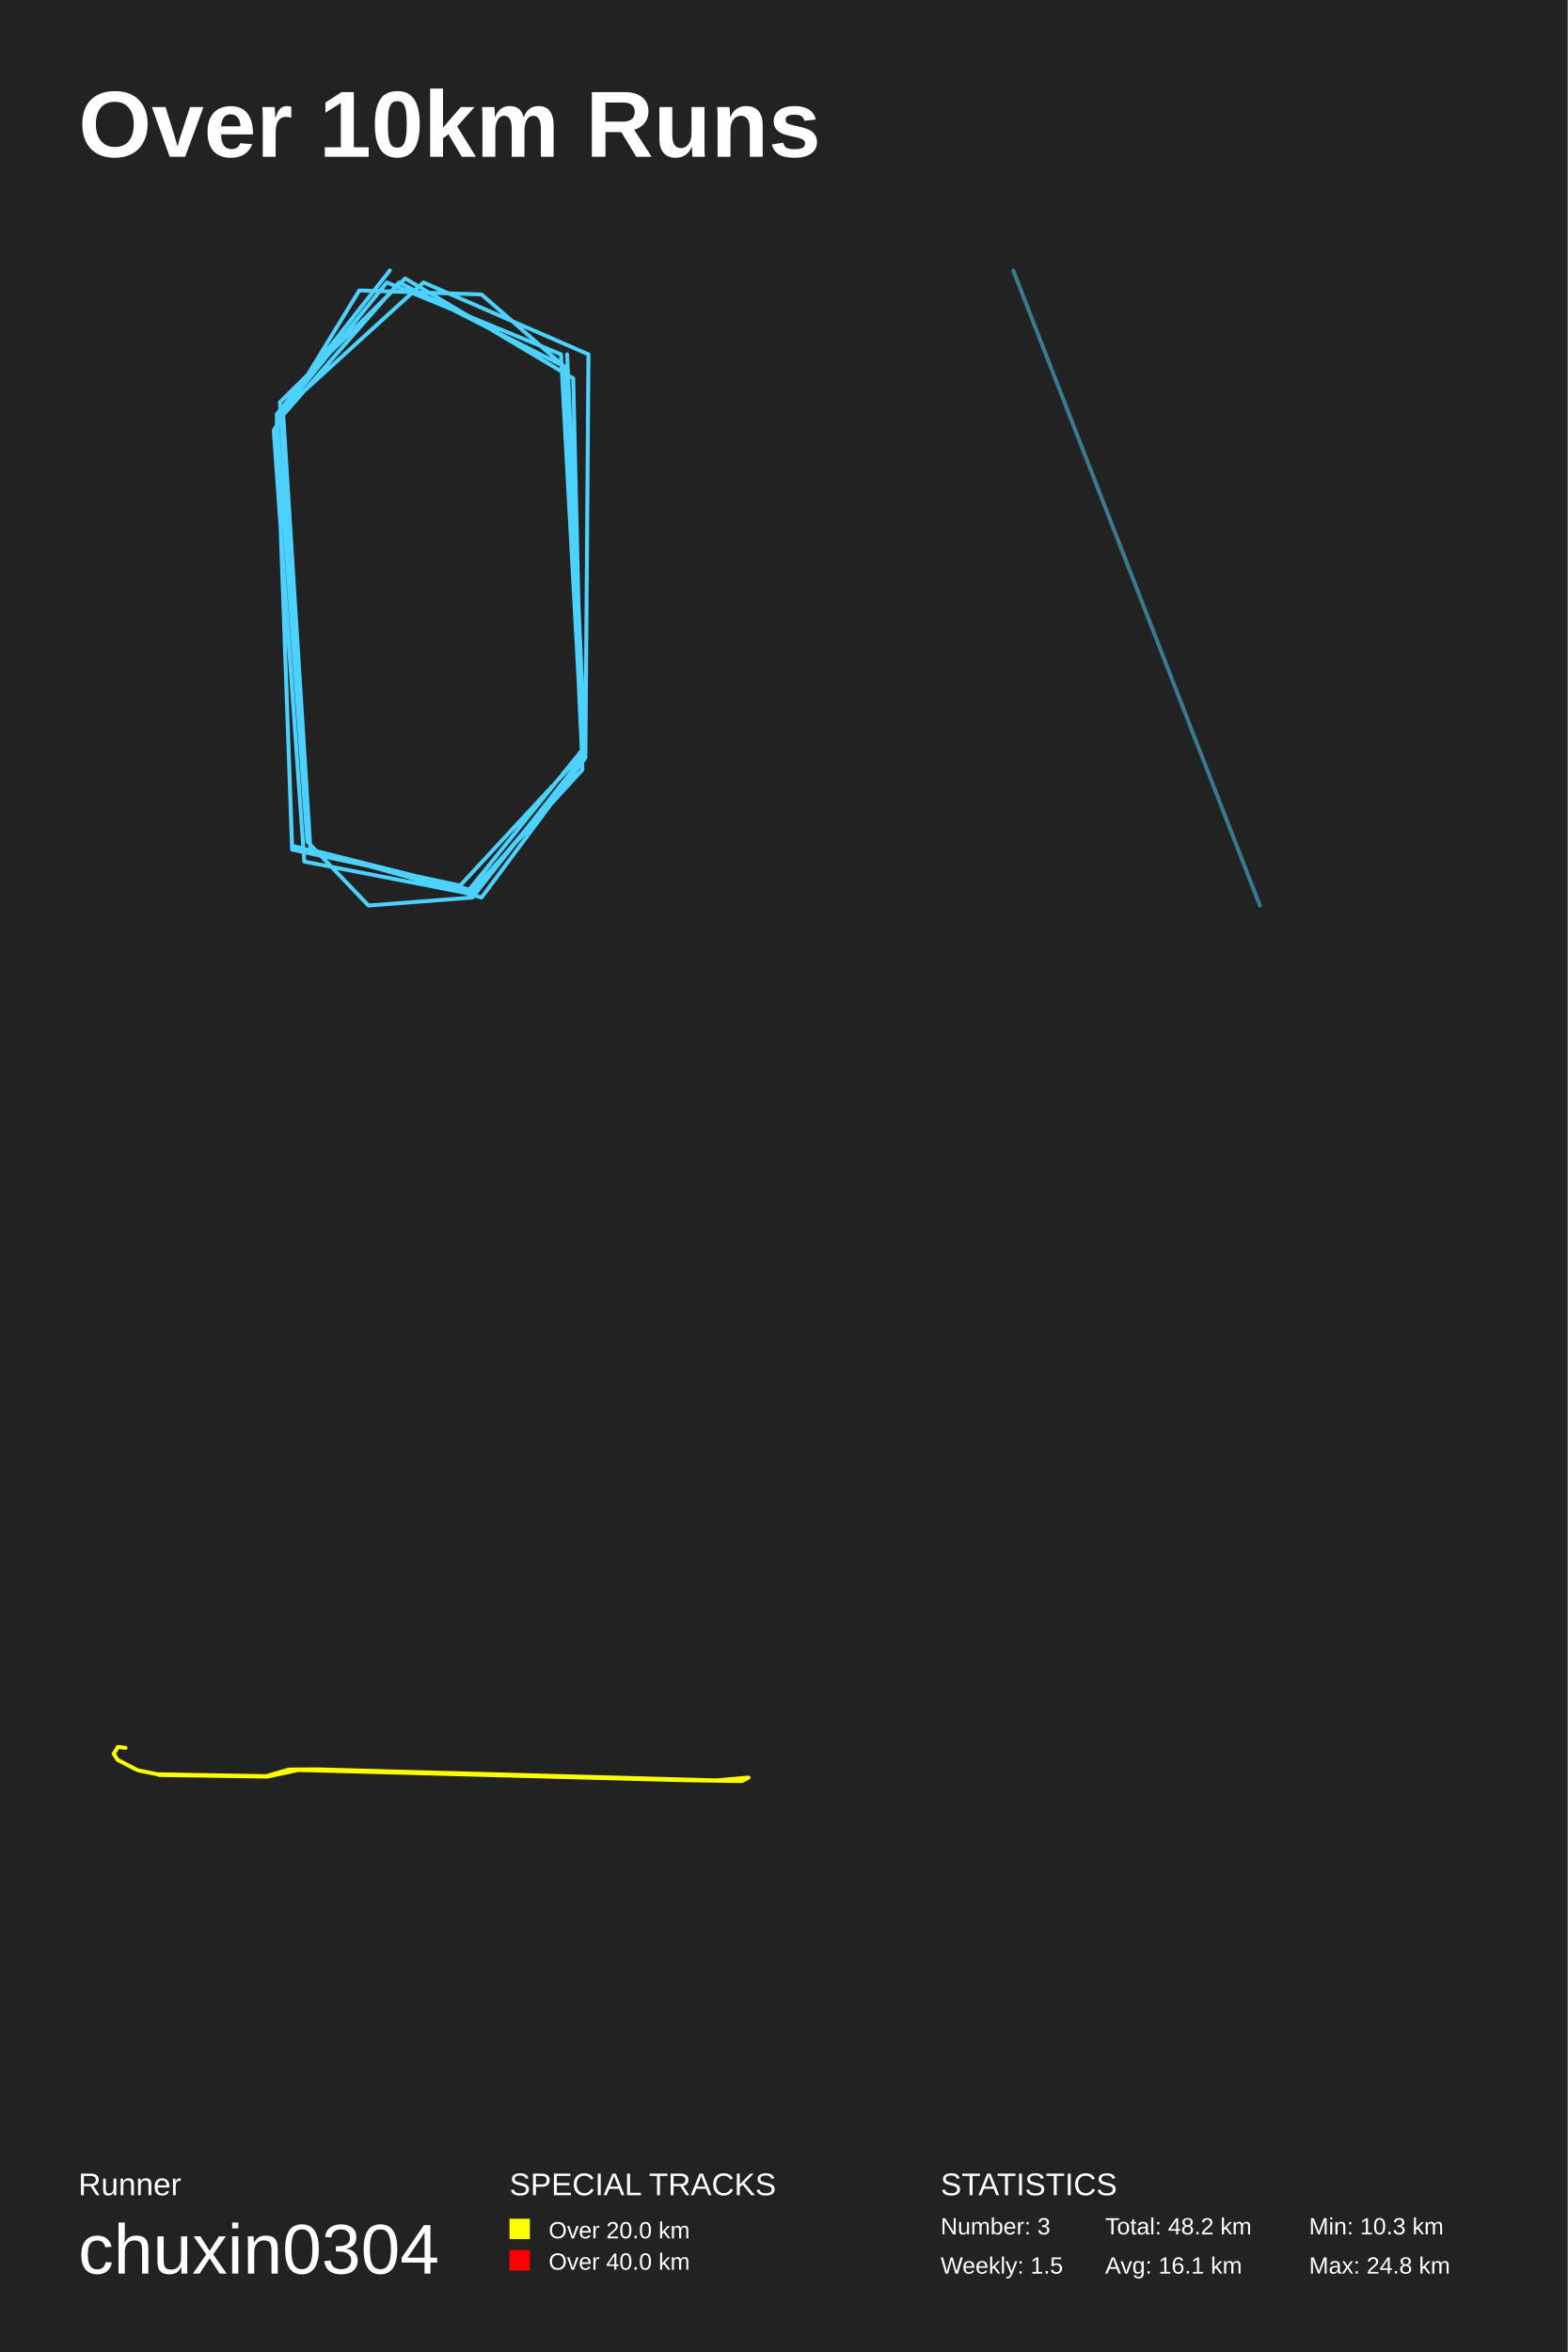
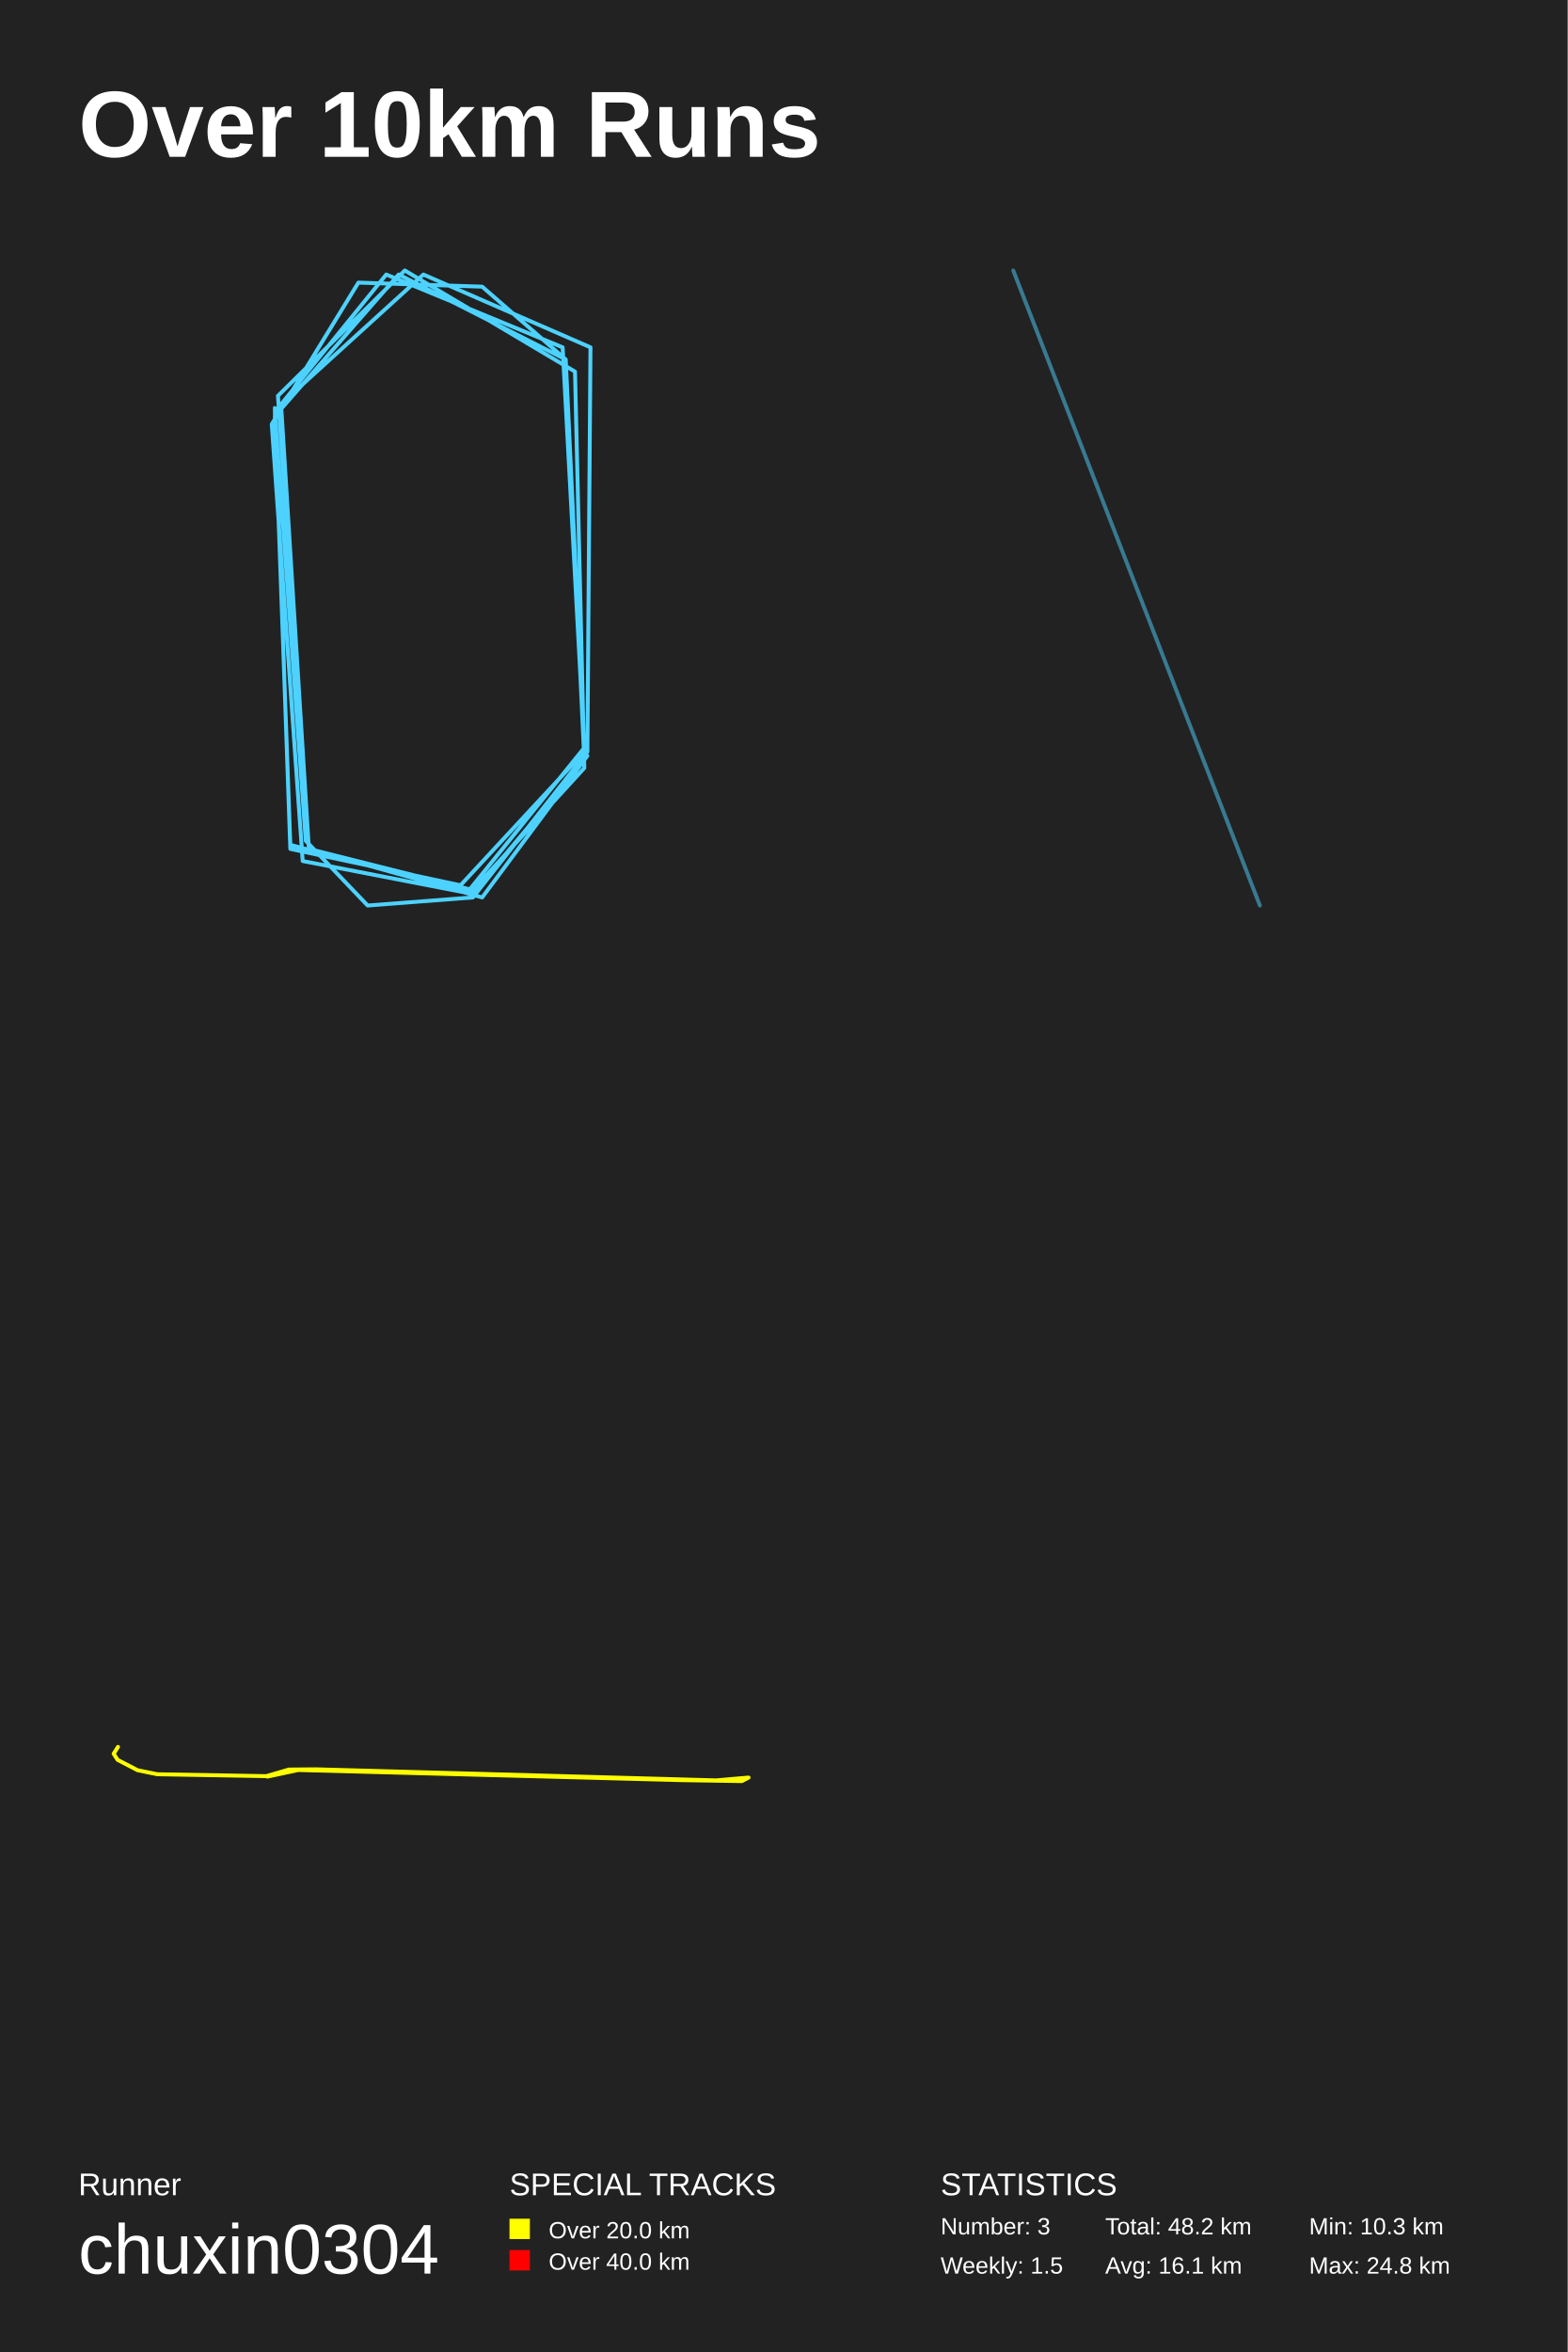
<svg xmlns="http://www.w3.org/2000/svg" baseProfile="full" height="300mm" version="1.1" viewBox="0,0,200,300" width="200mm">
  <defs />
  <rect fill="#222222" height="300" width="200" x="0" y="0" />
  <text fill="#FFFFFF" style="font-size:12px; font-family:Arial; font-weight:bold;" x="10" y="20">Over 10km Runs</text>
  <text fill="#FFFFFF" style="font-size:4px; font-family:Arial" x="10" y="280">Runner</text>
  <text fill="#FFFFFF" style="font-size:9px; font-family:Arial" x="10" y="290">chuxin0304</text>
  <text fill="#FFFFFF" style="font-size:4px; font-family:Arial" x="65" y="280">SPECIAL TRACKS</text>
  <rect fill="yellow" height="2.6" width="2.6" x="65" y="283" />
  <text fill="#FFFFFF" style="font-size:3px; font-family:Arial" x="70" y="285.5">Over 20.0 km</text>
  <rect fill="red" height="2.6" width="2.6" x="65" y="287" />
  <text fill="#FFFFFF" style="font-size:3px; font-family:Arial" x="70" y="289.5">Over 40.0 km</text>
  <text fill="#FFFFFF" style="font-size:4px; font-family:Arial" x="120" y="280">STATISTICS</text>
  <text fill="#FFFFFF" style="font-size:3px; font-family:Arial" x="120" y="285">Number: 3</text>
  <text fill="#FFFFFF" style="font-size:3px; font-family:Arial" x="120" y="290">Weekly: 1.5</text>
  <text fill="#FFFFFF" style="font-size:3px; font-family:Arial" x="141" y="285">Total: 48.2 km</text>
  <text fill="#FFFFFF" style="font-size:3px; font-family:Arial" x="141" y="290">Avg: 16.1 km</text>
  <text fill="#FFFFFF" style="font-size:3px; font-family:Arial" x="167" y="285">Min: 10.3 km</text>
  <text fill="#FFFFFF" style="font-size:3px; font-family:Arial" x="167" y="290">Max: 24.8 km</text>
-   <polyline fill="none" opacity="1" points="49.738,34.5 35.314,52.84 37.264,108.368 58.703,112.953 74.296,96.142 71.957,46.727 50.907,36.028 35.314,53.859 37.264,107.859 60.262,113.972 74.296,97.161 71.957,46.727 61.432,37.557 45.839,37.047 34.925,54.878 38.823,109.896 59.873,113.972 74.296,98.179 73.126,48.255 51.687,35.519 35.704,51.311 39.602,108.368 59.873,113.462 74.296,95.632 71.567,45.198 49.348,36.028 35.314,53.349 39.213,107.349 47.009,115.5 60.262,114.481 74.686,96.142 75.075,45.198 54.025,36.028 36.094,52.33 39.602,108.368 61.432,114.481 74.686,96.651 72.347,45.198" stroke="#4DD2FF" stroke-dasharray="none" stroke-linecap="round" stroke-linejoin="round" stroke-width="0.5" />
-   <polyline fill="none" opacity="0.5" points="129.268,34.5 160.732,115.5 129.268,34.5 160.732,115.5 129.268,34.5 160.732,115.5 129.268,34.5 160.732,115.5 129.268,34.5 160.732,115.5 129.268,34.5 160.732,115.5 129.268,34.5 160.732,115.5 129.268,34.5 160.732,115.5 129.268,34.5 160.732,115.5 129.268,34.5 160.732,115.5 129.268,34.5 160.732,115.5 129.268,34.5 160.732,115.5 129.268,34.5 160.732,115.5 129.268,34.5 160.732,115.5 129.268,34.5 160.732,115.5 129.268,34.5 160.732,115.5 129.268,34.5 160.732,115.5 129.268,34.5 160.732,115.5 129.268,34.5 160.732,115.5 129.268,34.5 160.732,115.5 129.268,34.5 160.732,115.5 129.268,34.5 160.732,115.5 129.268,34.5 160.732,115.5 129.268,34.5 160.732,115.5 129.268,34.5 160.732,115.5 129.268,34.5 160.732,115.5 129.268,34.5 160.732,115.5 129.268,34.5 160.732,115.5 129.268,34.5 160.732,115.5 129.268,34.5 160.732,115.5 129.268,34.5 160.732,115.5 129.268,34.5 160.732,115.5 129.268,34.5 160.732,115.5 129.268,34.5 160.732,115.5 129.268,34.5 160.732,115.5 129.268,34.5 160.732,115.5 129.268,34.5 160.732,115.5 129.268,34.5 160.732,115.5 129.268,34.5 160.732,115.5 129.268,34.5 160.732,115.5 129.268,34.5 160.732,115.5 129.268,34.5 160.732,115.5 129.268,34.5 160.732,115.5 129.268,34.5 160.732,115.5 129.268,34.5 160.732,115.5 129.268,34.5 160.732,115.5 129.268,34.5 160.732,115.5 129.268,34.5 160.732,115.5" stroke="#4DD2FF" stroke-dasharray="1,0.5" stroke-linecap="round" stroke-linejoin="round" stroke-width="0.5" />
-   <polyline fill="none" opacity="1" points="20.254,226.399 34.111,226.609 38.047,225.767 86.96,227.06 94.648,227.181 95.5,226.73 91.357,227.09 40.326,225.677 36.85,225.707 33.973,226.549 20.07,226.308 17.561,225.797 15.006,224.474 14.5,223.692 15.052,222.819 16.019,222.94" stroke="yellow" stroke-dasharray="none" stroke-linecap="round" stroke-linejoin="round" stroke-width="0.5" />
+   <polyline fill="none" opacity="1" points="35.064,52.042 37.038,108.277 58.75,112.92 74.542,95.895 72.173,45.85 50.855,35.016 35.064,53.073 37.038,107.761 60.33,113.952 74.542,96.927 72.173,45.85 61.514,36.564 45.723,36.048 34.669,54.105 38.617,109.825 59.935,113.952 74.542,97.959 73.357,47.398 51.644,34.5 35.458,50.494 39.406,108.277 59.935,113.436 74.542,95.379 71.778,44.303 49.276,35.016 35.064,52.557 39.011,107.245 46.907,115.5 60.33,114.468 74.936,95.895 75.331,44.303 54.013,35.016 35.853,51.526 39.406,108.277 61.514,114.468 74.936,96.411" stroke="#4DD2FF" stroke-dasharray="none" stroke-linecap="round" stroke-linejoin="round" stroke-width="0.5" />
+   <polyline fill="none" opacity="0.5" points="160.732,115.5 129.268,34.5 160.732,115.5 129.268,34.5 160.732,115.5 129.268,34.5 160.732,115.5 129.268,34.5 160.732,115.5 129.268,34.5 160.732,115.5 129.268,34.5 160.732,115.5 129.268,34.5 160.732,115.5 129.268,34.5 160.732,115.5 129.268,34.5 160.732,115.5 129.268,34.5 160.732,115.5 129.268,34.5 160.732,115.5 129.268,34.5 160.732,115.5 129.268,34.5 160.732,115.5 129.268,34.5 160.732,115.5 129.268,34.5 160.732,115.5 129.268,34.5 160.732,115.5 129.268,34.5 160.732,115.5 129.268,34.5 160.732,115.5 129.268,34.5 160.732,115.5 129.268,34.5 160.732,115.5 129.268,34.5 160.732,115.5 129.268,34.5 160.732,115.5 129.268,34.5 160.732,115.5 129.268,34.5 160.732,115.5 129.268,34.5 160.732,115.5 129.268,34.5 160.732,115.5 129.268,34.5 160.732,115.5 129.268,34.5 160.732,115.5 129.268,34.5 160.732,115.5 129.268,34.5 160.732,115.5 129.268,34.5 160.732,115.5 129.268,34.5 160.732,115.5 129.268,34.5 160.732,115.5 129.268,34.5 160.732,115.5 129.268,34.5 160.732,115.5 129.268,34.5 160.732,115.5 129.268,34.5 160.732,115.5 129.268,34.5 160.732,115.5 129.268,34.5 160.732,115.5 129.268,34.5 160.732,115.5 129.268,34.5 160.732,115.5 129.268,34.5 160.732,115.5 129.268,34.5 160.732,115.5 129.268,34.5 160.732,115.5 129.268,34.5 160.732,115.5 129.268,34.5 160.732,115.5 129.268,34.5" stroke="#4DD2FF" stroke-dasharray="1,0.5" stroke-linecap="round" stroke-linejoin="round" stroke-width="0.5" />
+   <polyline fill="none" opacity="1" points="34.111,226.609 38.047,225.767 86.96,227.06 94.648,227.181 95.5,226.73 91.357,227.09 40.326,225.677 36.85,225.707 33.973,226.549 20.07,226.308 17.561,225.797 15.006,224.474 14.5,223.692 15.052,222.819" stroke="yellow" stroke-dasharray="none" stroke-linecap="round" stroke-linejoin="round" stroke-width="0.5" />
</svg>
